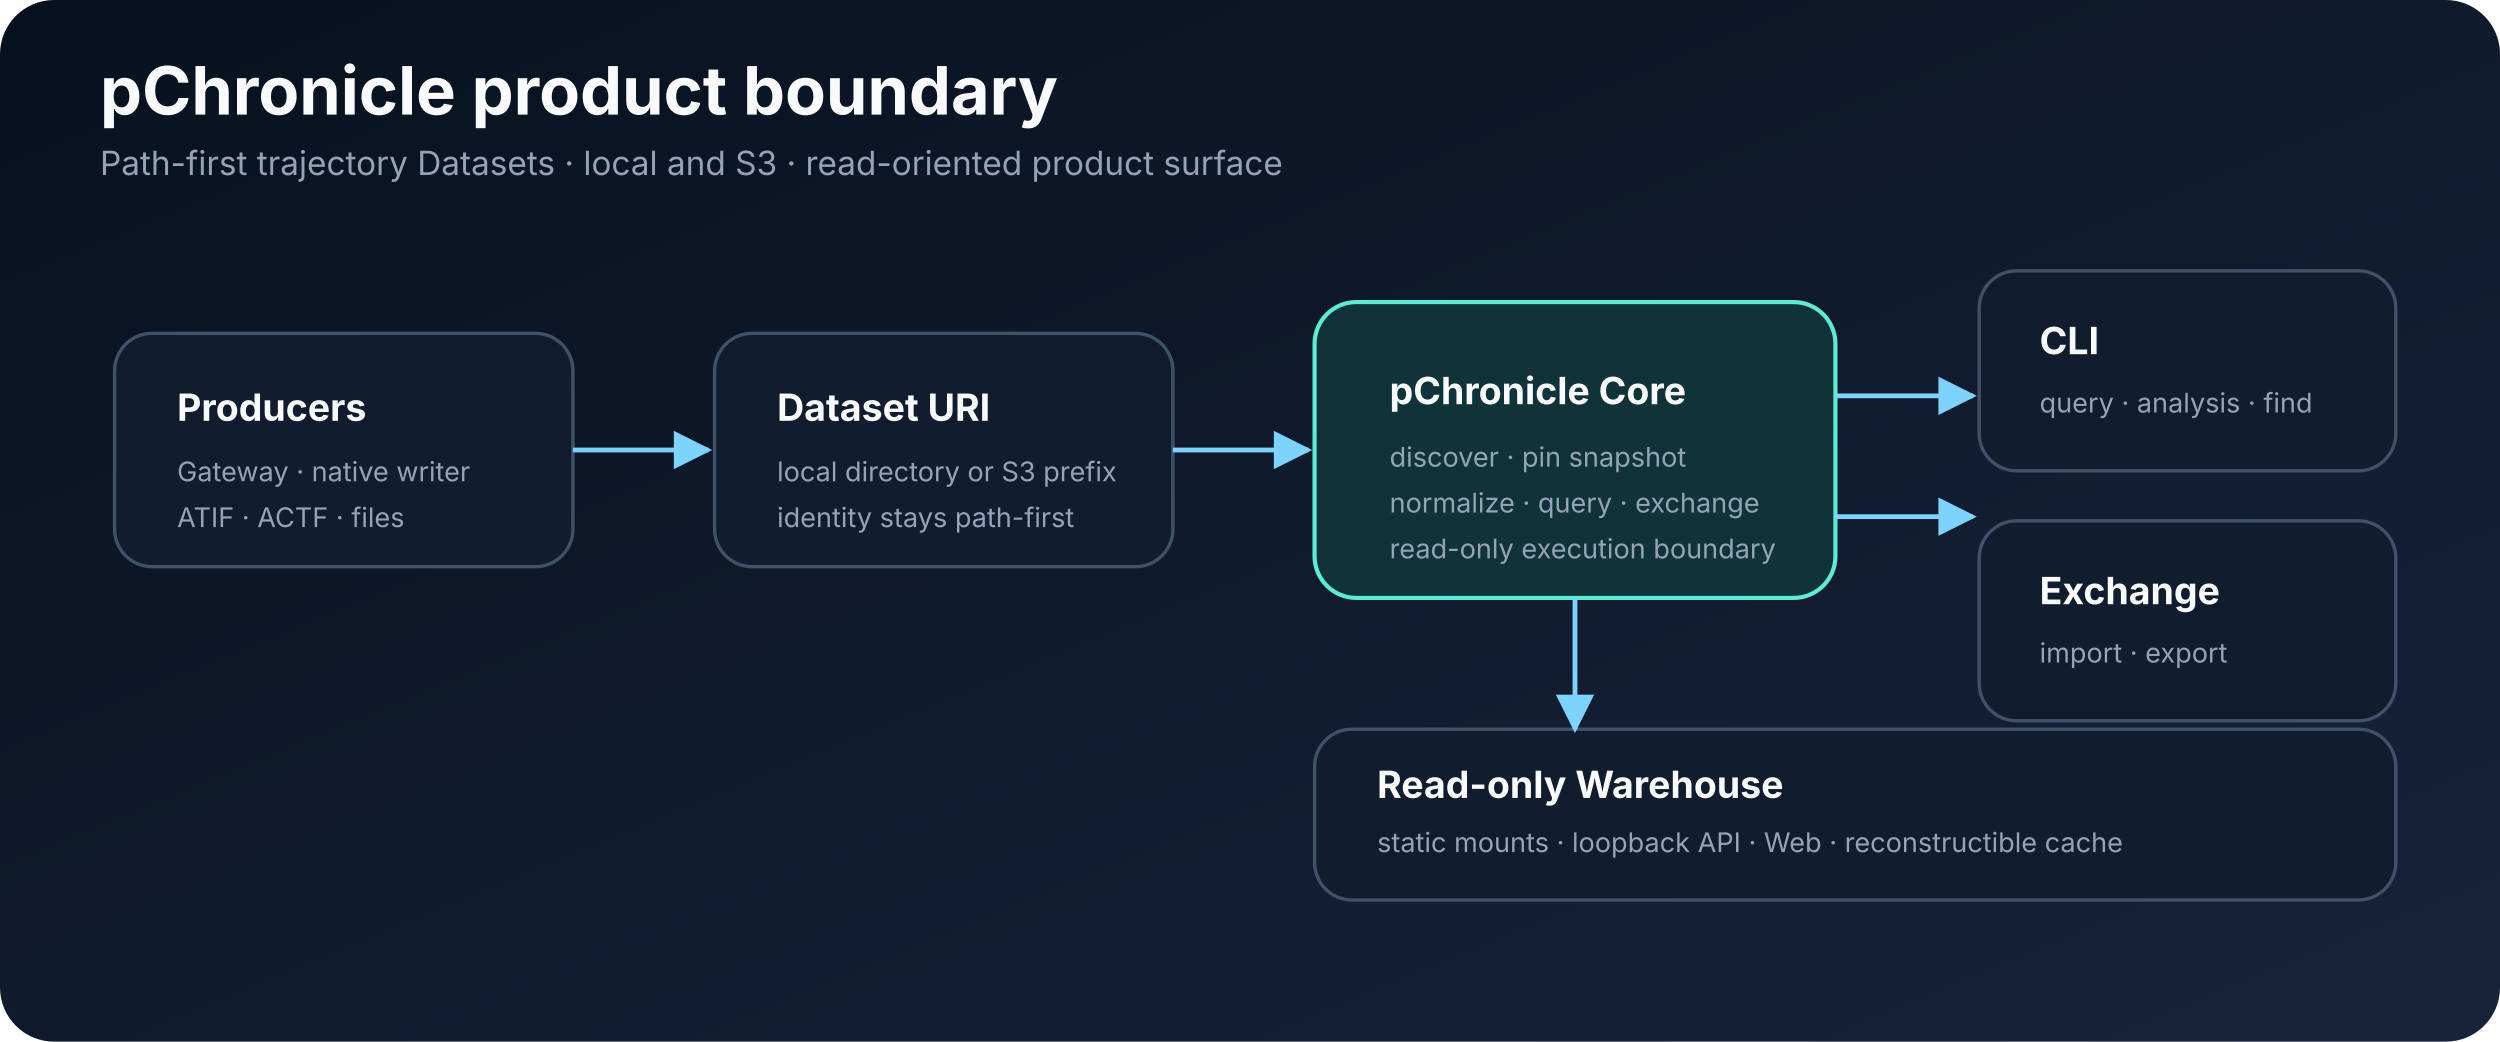
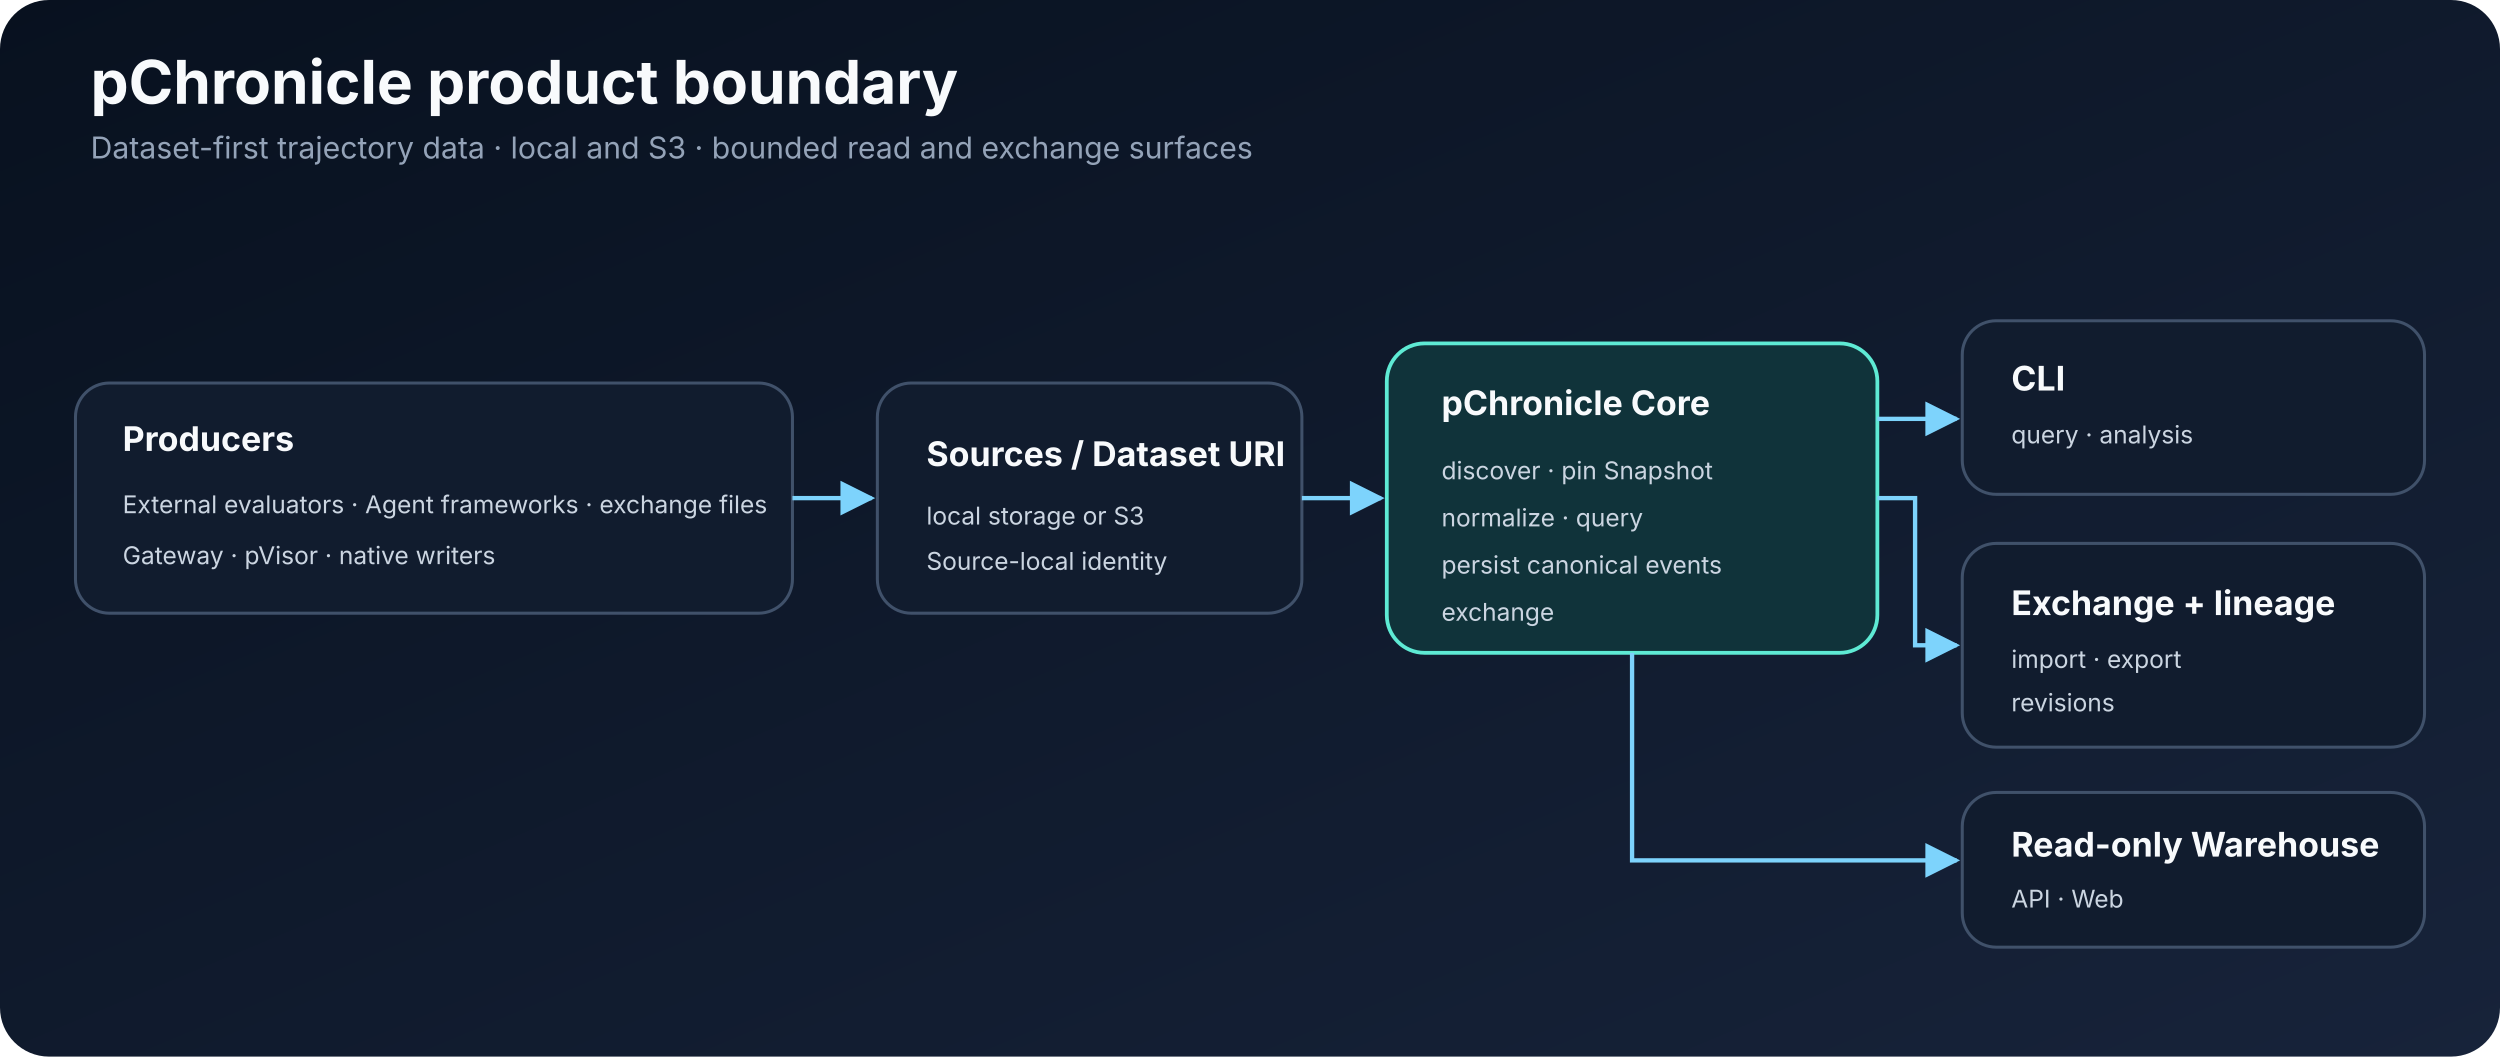
- <svg xmlns="http://www.w3.org/2000/svg" width="1200" height="500" viewBox="0 0 1200 500" role="img" aria-labelledby="title desc">
+ <svg xmlns="http://www.w3.org/2000/svg" width="1325" height="560" viewBox="0 0 1325 560" role="img" aria-labelledby="title desc">
  <defs>
    <linearGradient id="bg" x1="0" y1="0" x2="1" y2="1">
      <stop stop-color="#08111f" />
      <stop offset="1" stop-color="#17233a" />
    </linearGradient>
-     <marker id="a" viewBox="0 0 10 10" refX="9" refY="5" markerWidth="8" markerHeight="8" orient="auto">
+     <marker id="arrow" viewBox="0 0 10 10" refX="9" refY="5" markerWidth="8" markerHeight="8" orient="auto">
      <path d="M0 0L10 5L0 10z" fill="#7dd3fc" />
    </marker>
-     <style>text{font-family:-apple-system,BlinkMacSystemFont,"Segoe UI",sans-serif}.title{font-size:32px;font-weight:700;fill:#f8fafc}.sub{font-size:16px;fill:#94a3b8}.label{font-size:18px;font-weight:700;fill:#f8fafc}.tiny{font-size:13px;fill:#94a3b8}.box{fill:#111c2e;stroke:#40516a;stroke-width:1.6}.accent{fill:#10333a;stroke:#5eead4;stroke-width:2}.line{fill:none;stroke:#7dd3fc;stroke-width:2.3;marker-end:url(#a)}</style>
+     <style>
+       text { font-family: -apple-system, BlinkMacSystemFont, "Segoe UI", sans-serif; }
+       .title { font-size: 32px; font-weight: 700; fill: #f8fafc; }
+       .sub { font-size: 16px; fill: #94a3b8; }
+       .label { font-size: 18px; font-weight: 700; fill: #f8fafc; }
+       .tiny { font-size: 13px; fill: #cbd5e1; }
+       .box { fill: #111c2e; stroke: #40516a; stroke-width: 1.6; }
+       .accent { fill: #10333a; stroke: #5eead4; stroke-width: 2; }
+       .line { fill: none; stroke: #7dd3fc; stroke-width: 2.3; marker-end: url(#arrow); }
+     </style>
  </defs>
-   <rect width="1200" height="500" rx="26" fill="url(#bg)" />
+   <rect width="1325" height="560" rx="26" fill="url(#bg)" />
  <text x="48" y="55" class="title">pChronicle product boundary</text>
-   <text x="48" y="84" class="sub">Path-first trajectory Datasets · local and S3 · read-oriented product surface</text>
-   <rect x="55" y="160" width="220" height="112" rx="18" class="box" />
-   <text x="85" y="202" class="label">Producers</text>
-   <text x="85" y="231" class="tiny">Gateway · native writer</text>
-   <text x="85" y="253" class="tiny">ATIF · ACTF · files</text>
-   <path d="M275 216H340" class="line" />
-   <rect x="343" y="160" width="220" height="112" rx="18" class="box" />
-   <text x="373" y="202" class="label">Dataset URI</text>
-   <text x="373" y="231" class="tiny">local directory or S3 prefix</text>
-   <text x="373" y="253" class="tiny">identity stays path-first</text>
-   <path d="M563 216H628" class="line" />
-   <rect x="631" y="145" width="250" height="142" rx="20" class="accent" />
-   <text x="667" y="194" class="label">pChronicle Core</text>
-   <text x="667" y="224" class="tiny">discover · pin snapshot</text>
-   <text x="667" y="246" class="tiny">normalize · query · exchange</text>
-   <text x="667" y="268" class="tiny">read-only execution boundary</text>
-   <path d="M881 190H947" class="line" />
-   <path d="M881 248H947" class="line" />
-   <rect x="950" y="130" width="200" height="96" rx="18" class="box" />
-   <text x="979" y="170" class="label">CLI</text>
-   <text x="979" y="198" class="tiny">query · analysis · find</text>
-   <rect x="950" y="250" width="200" height="96" rx="18" class="box" />
-   <text x="979" y="290" class="label">Exchange</text>
-   <text x="979" y="318" class="tiny">import · export</text>
-   <rect x="631" y="350" width="519" height="82" rx="18" class="box" />
-   <text x="661" y="383" class="label">Read-only Warehouse</text>
-   <text x="661" y="409" class="tiny">static mounts · loopback API · Web · reconstructible cache</text>
-   <path d="M756 287V350" class="line" />
+   <text x="48" y="84" class="sub">Dataset-first trajectory data · local and S3 · bounded read and exchange surfaces</text>
+   <g id="producers">
+     <rect x="40" y="203" width="380" height="122" rx="18" class="box" />
+     <text x="65" y="239" class="label">Producers</text>
+     <text x="65" y="272" class="tiny">External evaluators · Agent frameworks · exchange files</text>
+     <text x="65" y="299" class="tiny">Gateway · pVisor · native writers</text>
+   </g>
+   <path d="M420 264H462" class="line" />
+   <g id="dataset-boundary">
+     <rect x="465" y="203" width="225" height="122" rx="18" class="box" />
+     <text x="491" y="247" class="label">Sources / Dataset URI</text>
+     <text x="491" y="278" class="tiny">local storage or S3</text>
+     <text x="491" y="302" class="tiny">Source-local identity</text>
+   </g>
+   <path d="M690 264H732" class="line" />
+   <g id="pchronicle-core">
+     <rect x="735" y="182" width="260" height="164" rx="20" class="accent" />
+     <text x="764" y="220" class="label">pChronicle Core</text>
+     <text x="764" y="254" class="tiny">discover · pin Snapshot</text>
+     <text x="764" y="279" class="tiny">normalize · query</text>
+     <text x="764" y="304" class="tiny">persist canonical events</text>
+     <text x="764" y="329" class="tiny">exchange</text>
+   </g>
+   <path d="M995 222H1037" class="line" />
+   <path d="M995 264H1015V342H1037" class="line" />
+   <path d="M865 346V456H1037" class="line" />
+   <g id="cli-output">
+     <rect x="1040" y="170" width="245" height="92" rx="18" class="box" />
+     <text x="1066" y="207" class="label">CLI</text>
+     <text x="1066" y="235" class="tiny">query · analysis</text>
+   </g>
+   <g id="exchange-output">
+     <rect x="1040" y="288" width="245" height="108" rx="18" class="box" />
+     <text x="1066" y="326" class="label">Exchange + lineage</text>
+     <text x="1066" y="354" class="tiny">import · export</text>
+     <text x="1066" y="377" class="tiny">revisions</text>
+   </g>
+   <g id="warehouse-output">
+     <rect x="1040" y="420" width="245" height="82" rx="18" class="box" />
+     <text x="1066" y="454" class="label">Read-only Warehouse</text>
+     <text x="1066" y="481" class="tiny">API · Web</text>
+   </g>
</svg>
